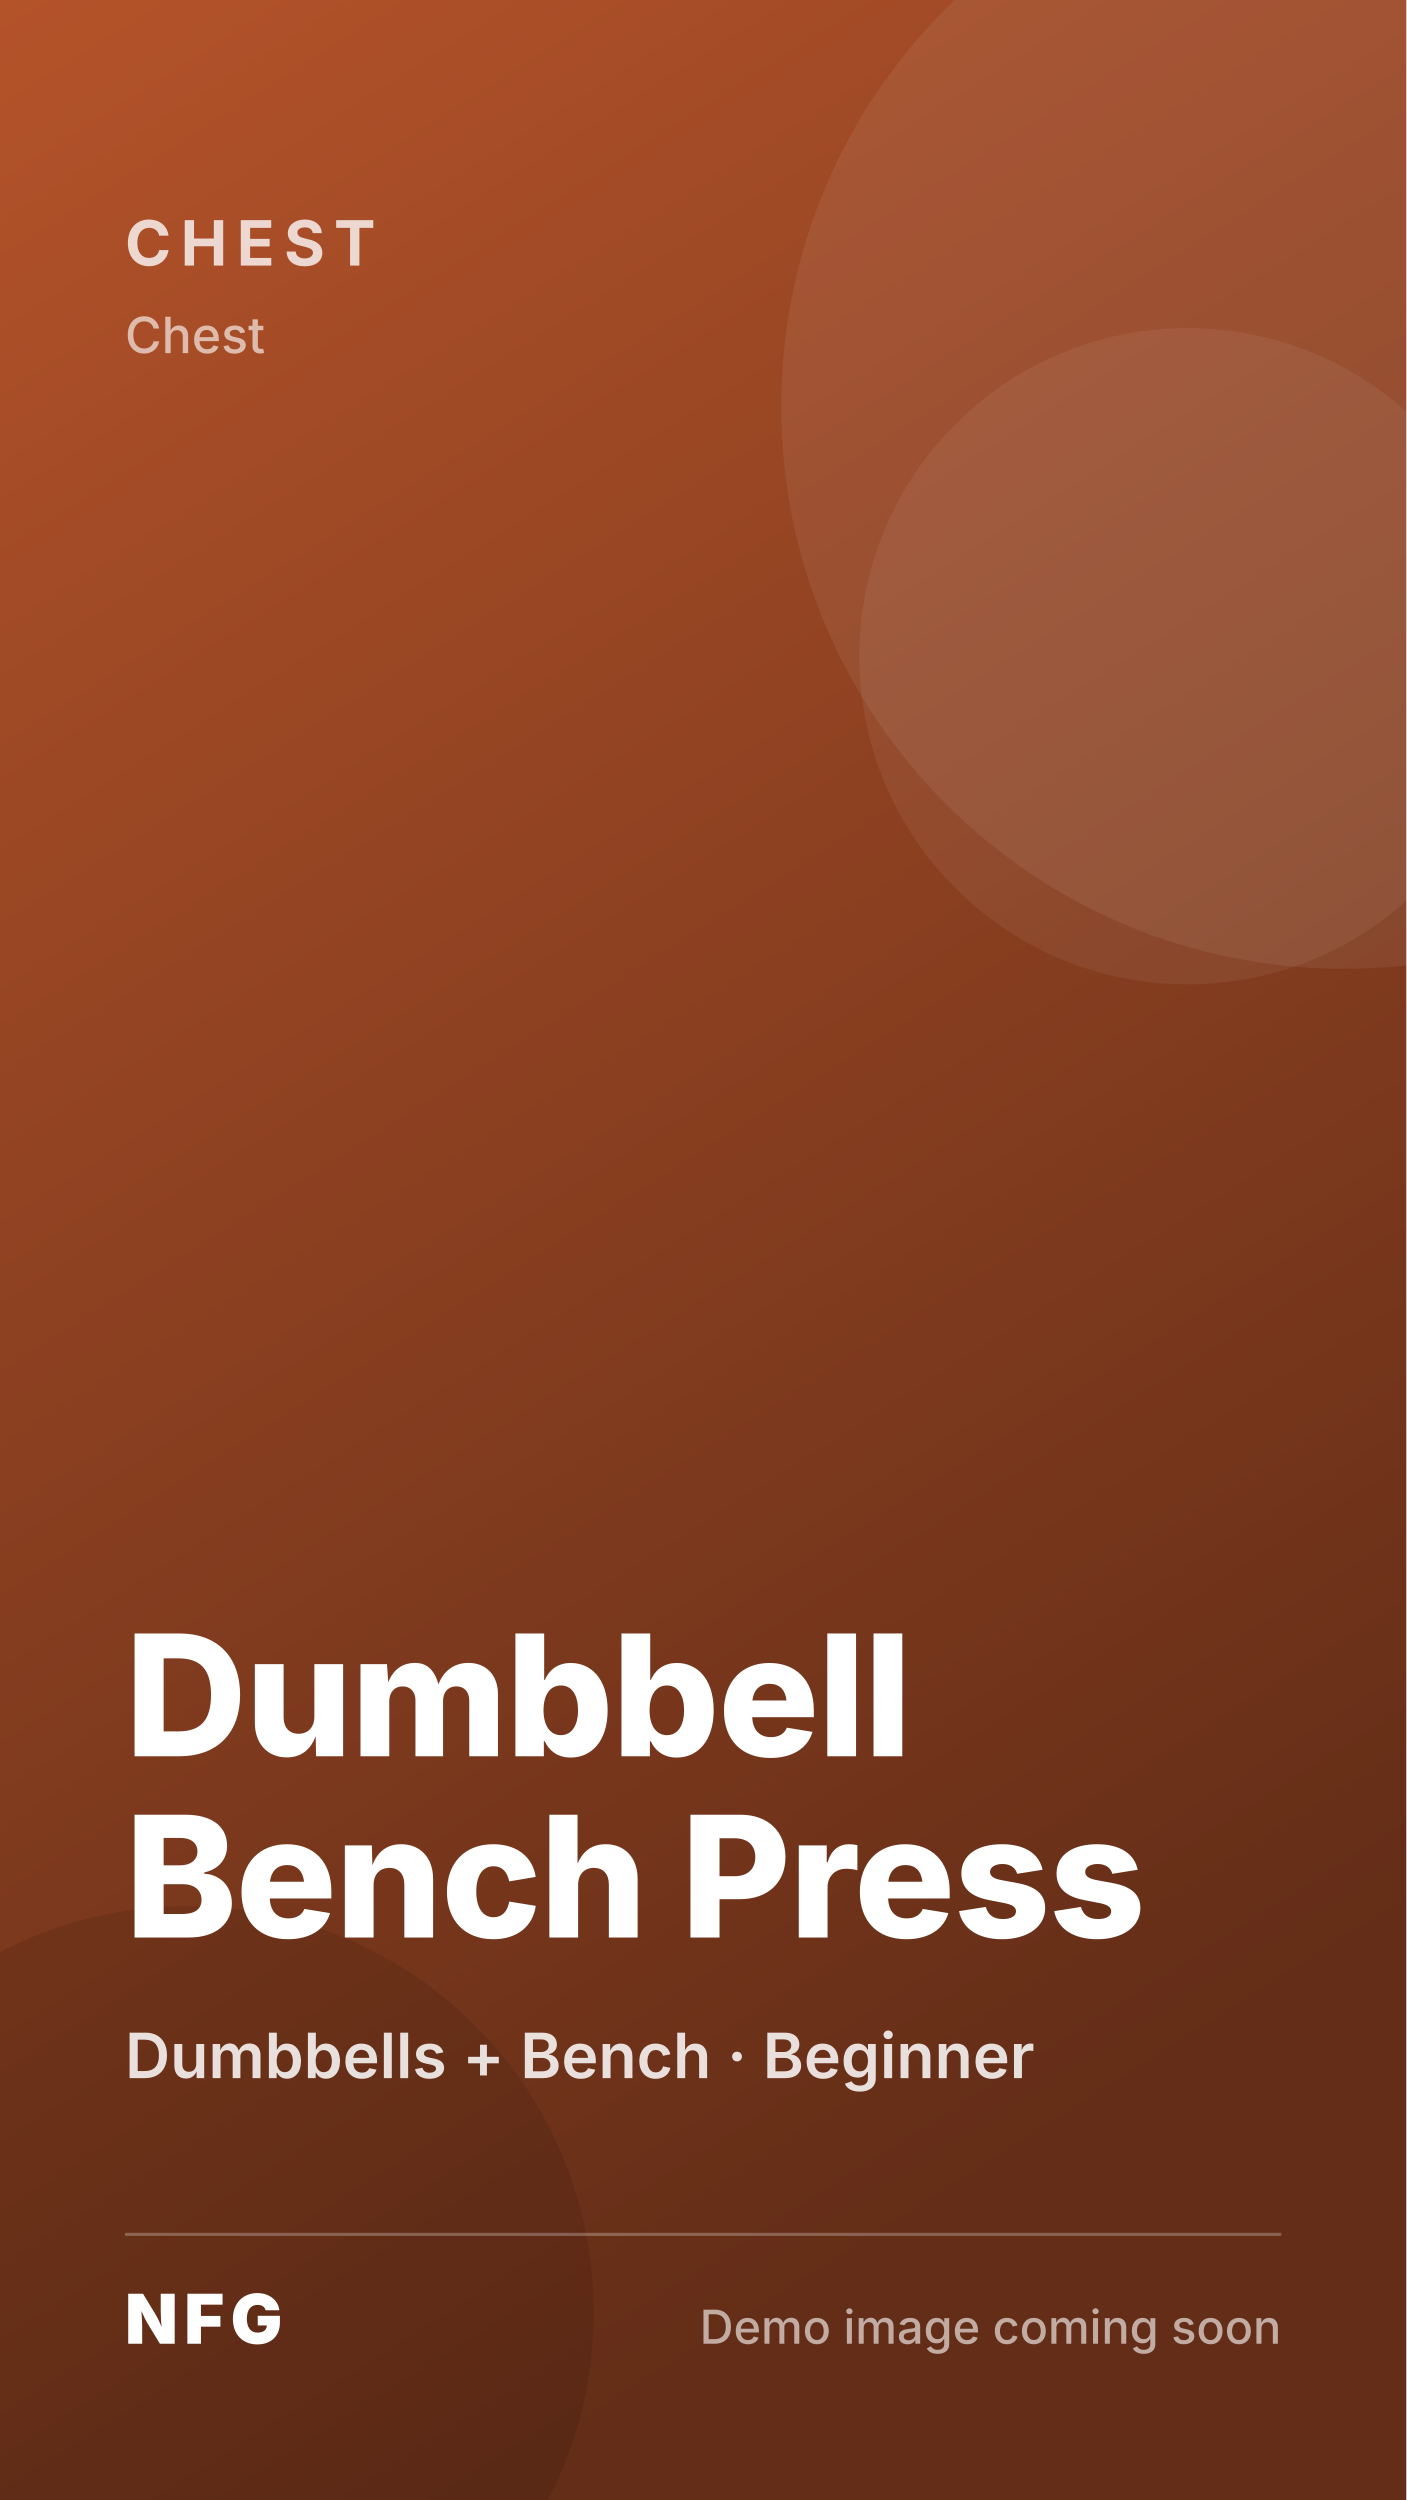
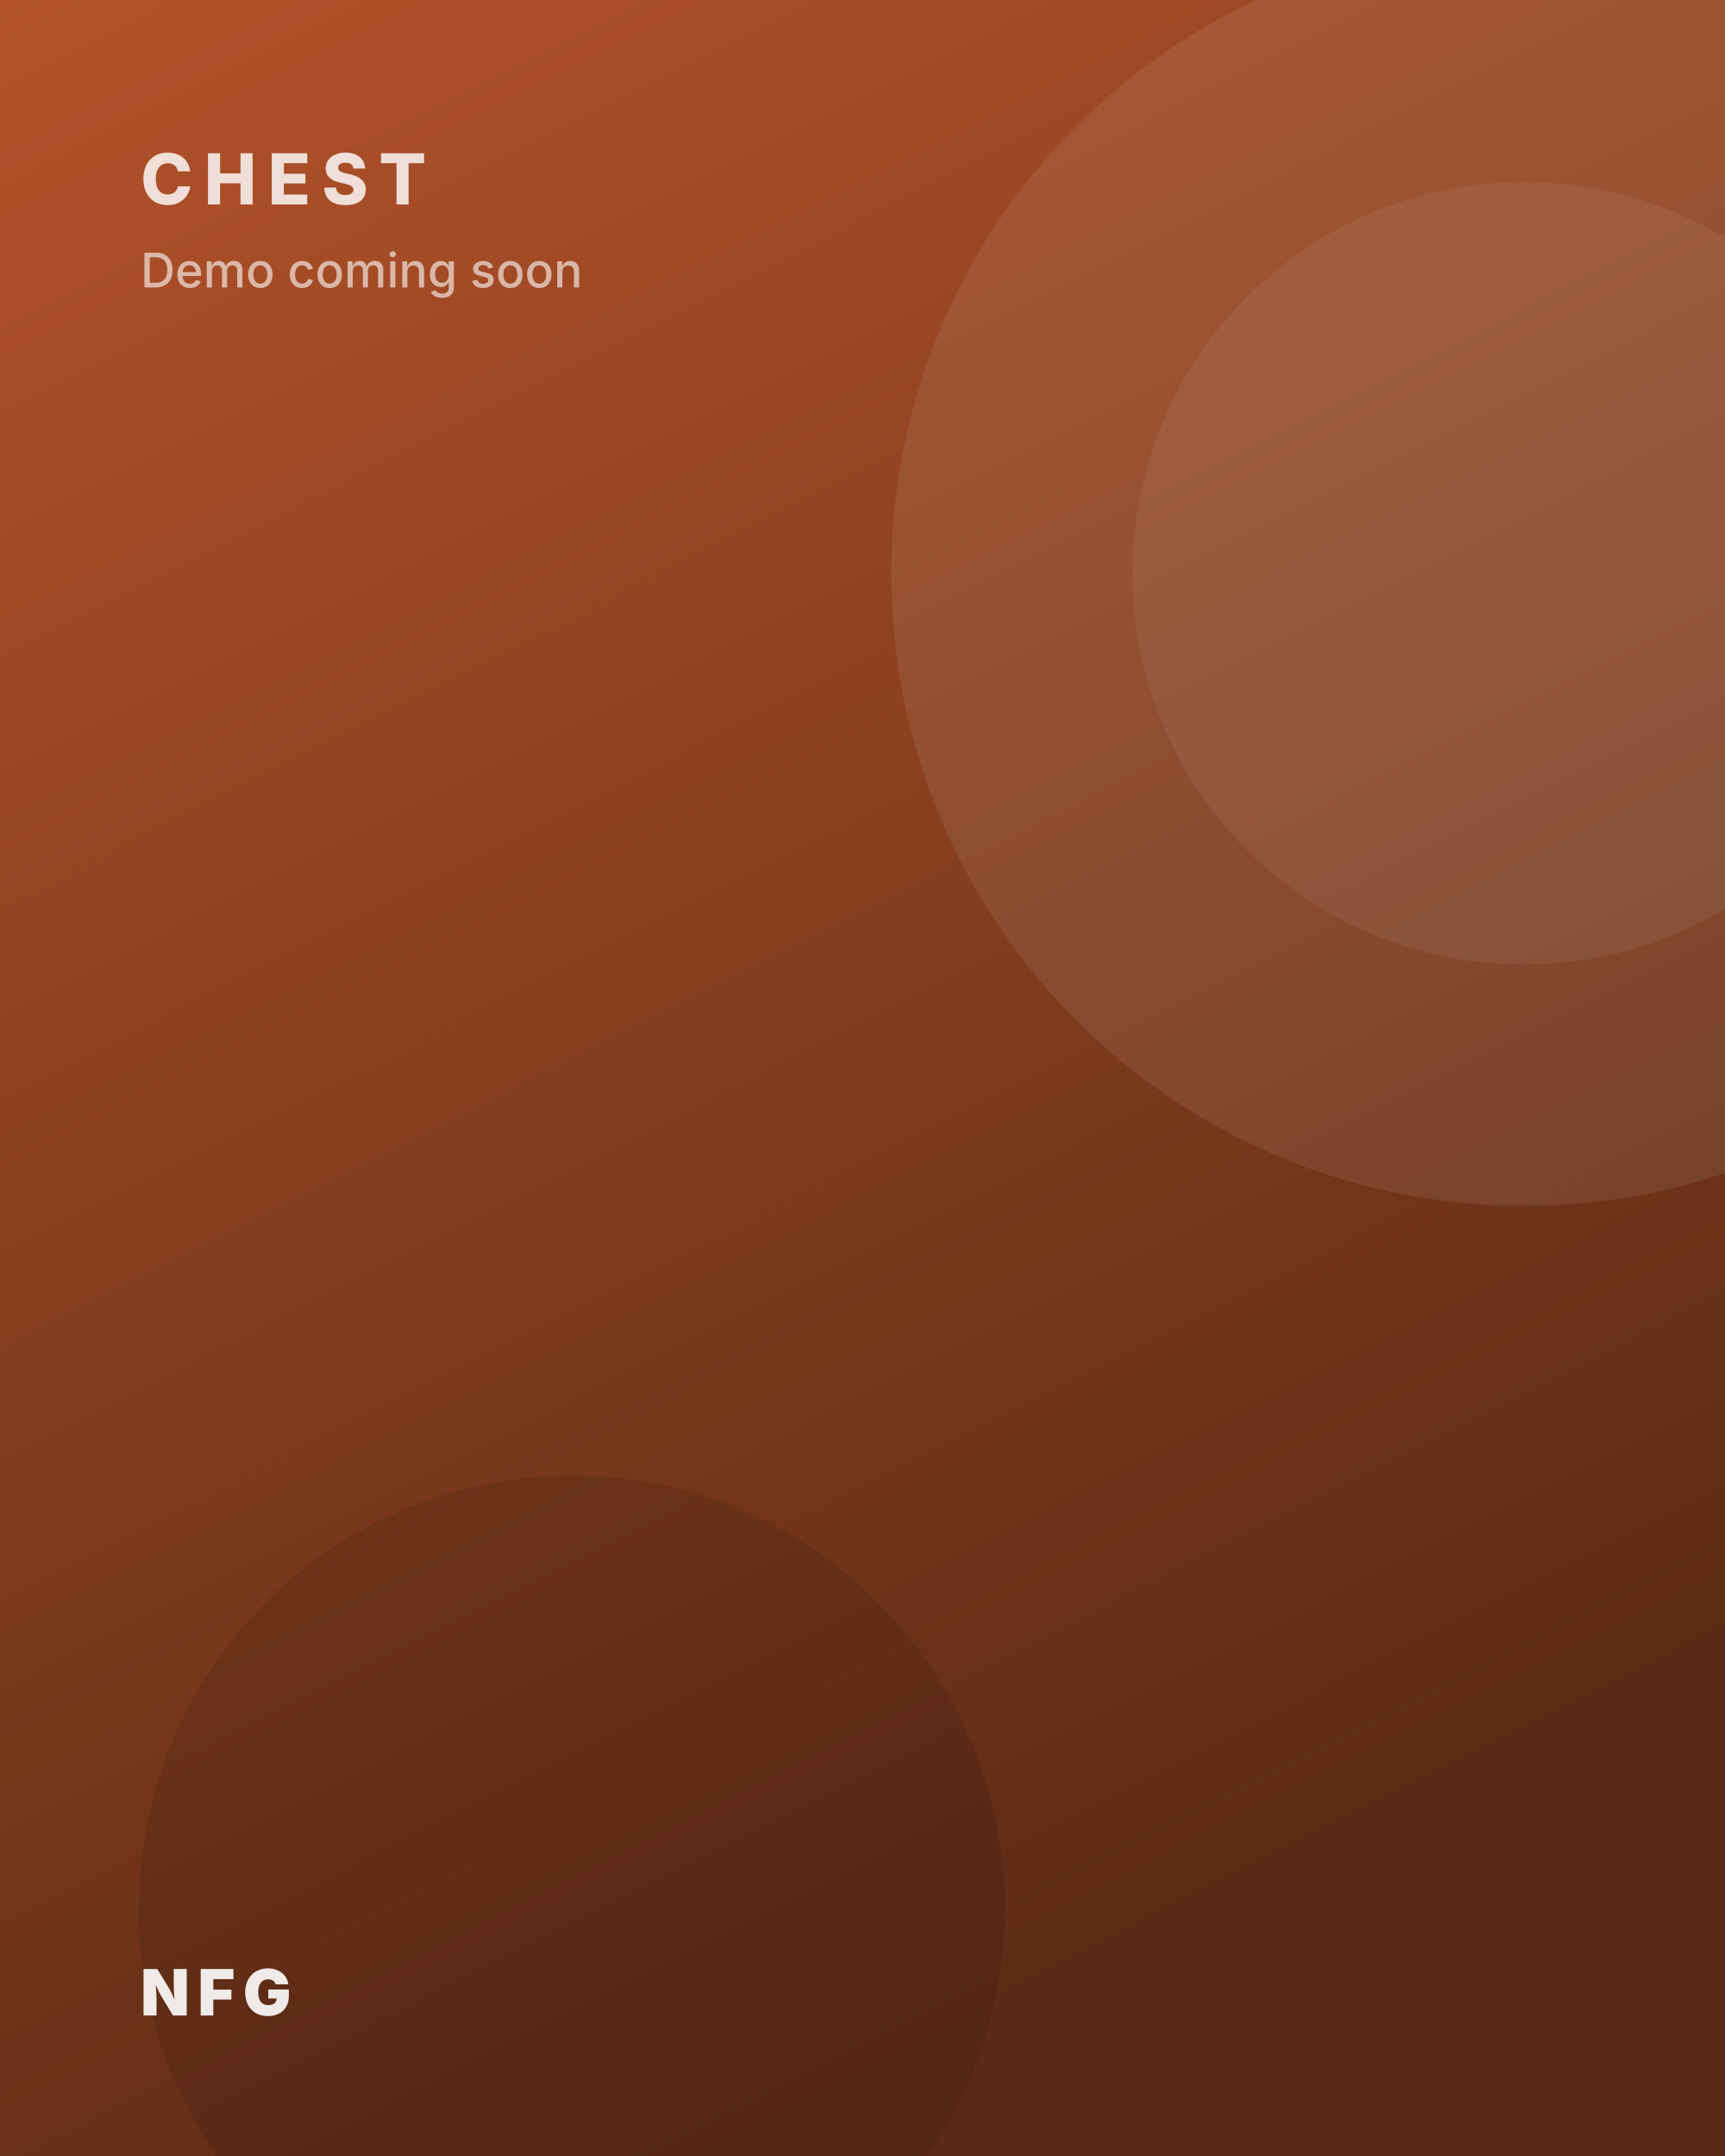
- <svg xmlns="http://www.w3.org/2000/svg" viewBox="0 0 900 1600" width="900" height="1600" role="img" aria-label="Dumbbell Bench Press (placeholder image)">
+ <svg xmlns="http://www.w3.org/2000/svg" viewBox="0 0 1080 1350" width="1080" height="1350" role="img" aria-label="Dumbbell Bench Press (placeholder image)">
  <defs>
-     <linearGradient id="bg" x1="0" y1="0" x2="0.35" y2="1">
+     <linearGradient id="bg" x1="0" y1="0" x2="0.4" y2="1">
      <stop offset="0" stop-color="#B4532A" />
-       <stop offset="1" stop-color="#632D17" />
+       <stop offset="1" stop-color="#5D2B15" />
    </linearGradient>
  </defs>
-   <rect width="900" height="1600" fill="url(#bg)" />
-   <circle cx="860" cy="260" r="360" fill="#FFFFFF" fill-opacity="0.07" />
-   <circle cx="760" cy="420" r="210" fill="#FFFFFF" fill-opacity="0.06" />
-   <circle cx="120" cy="1480" r="260" fill="#000000" fill-opacity="0.10" />
-   <text x="80" y="170" fill="#FFFFFF" fill-opacity="0.78" font-family="Inter, 'Helvetica Neue', Helvetica, Arial, sans-serif" font-size="40" font-weight="700" letter-spacing="6">CHEST</text>
-   <text x="80" y="226" fill="#FFFFFF" fill-opacity="0.62" font-family="Inter, 'Helvetica Neue', Helvetica, Arial, sans-serif" font-size="32" font-weight="500">Chest</text>
-   <text fill="#FFFFFF" font-family="Inter, 'Helvetica Neue', Helvetica, Arial, sans-serif" font-size="108" font-weight="800" letter-spacing="-1">
-     <tspan x="80" y="1124">Dumbbell</tspan>
-     <tspan x="80" y="1240">Bench Press</tspan>
-   </text>
-   <text x="80" y="1330" fill="#FFFFFF" fill-opacity="0.85" font-family="Inter, 'Helvetica Neue', Helvetica, Arial, sans-serif" font-size="40" font-weight="600">Dumbbells + Bench · Beginner</text>
-   <line x1="80" y1="1430" x2="820" y2="1430" stroke="#FFFFFF" stroke-opacity="0.25" stroke-width="2" />
-   <text x="80" y="1500" fill="#FFFFFF" font-family="Inter, 'Helvetica Neue', Helvetica, Arial, sans-serif" font-size="44" font-weight="900" letter-spacing="4">NFG</text>
-   <text x="820" y="1500" text-anchor="end" fill="#FFFFFF" fill-opacity="0.6" font-family="Inter, 'Helvetica Neue', Helvetica, Arial, sans-serif" font-size="30" font-weight="500">Demo image coming soon</text>
+   <rect width="1080" height="1350" fill="url(#bg)" />
+   <circle cx="954" cy="359" r="396" fill="#FFFFFF" fill-opacity="0.08" />
+   <circle cx="954" cy="359" r="245" fill="#FFFFFF" fill-opacity="0.06" />
+   <circle cx="358" cy="1195" r="271" fill="#000000" fill-opacity="0.10" />
+   <text x="88" y="128" fill="#FFFFFF" fill-opacity="0.82" font-family="Inter, 'Helvetica Neue', Helvetica, Arial, sans-serif" font-size="44" font-weight="800" letter-spacing="7">CHEST</text>
+   <text x="88" y="180" fill="#FFFFFF" fill-opacity="0.6" font-family="Inter, 'Helvetica Neue', Helvetica, Arial, sans-serif" font-size="30" font-weight="500">Demo coming soon</text>
+   <text x="88" y="1262" fill="#FFFFFF" fill-opacity="0.9" font-family="Inter, 'Helvetica Neue', Helvetica, Arial, sans-serif" font-size="40" font-weight="900" letter-spacing="5">NFG</text>
</svg>
